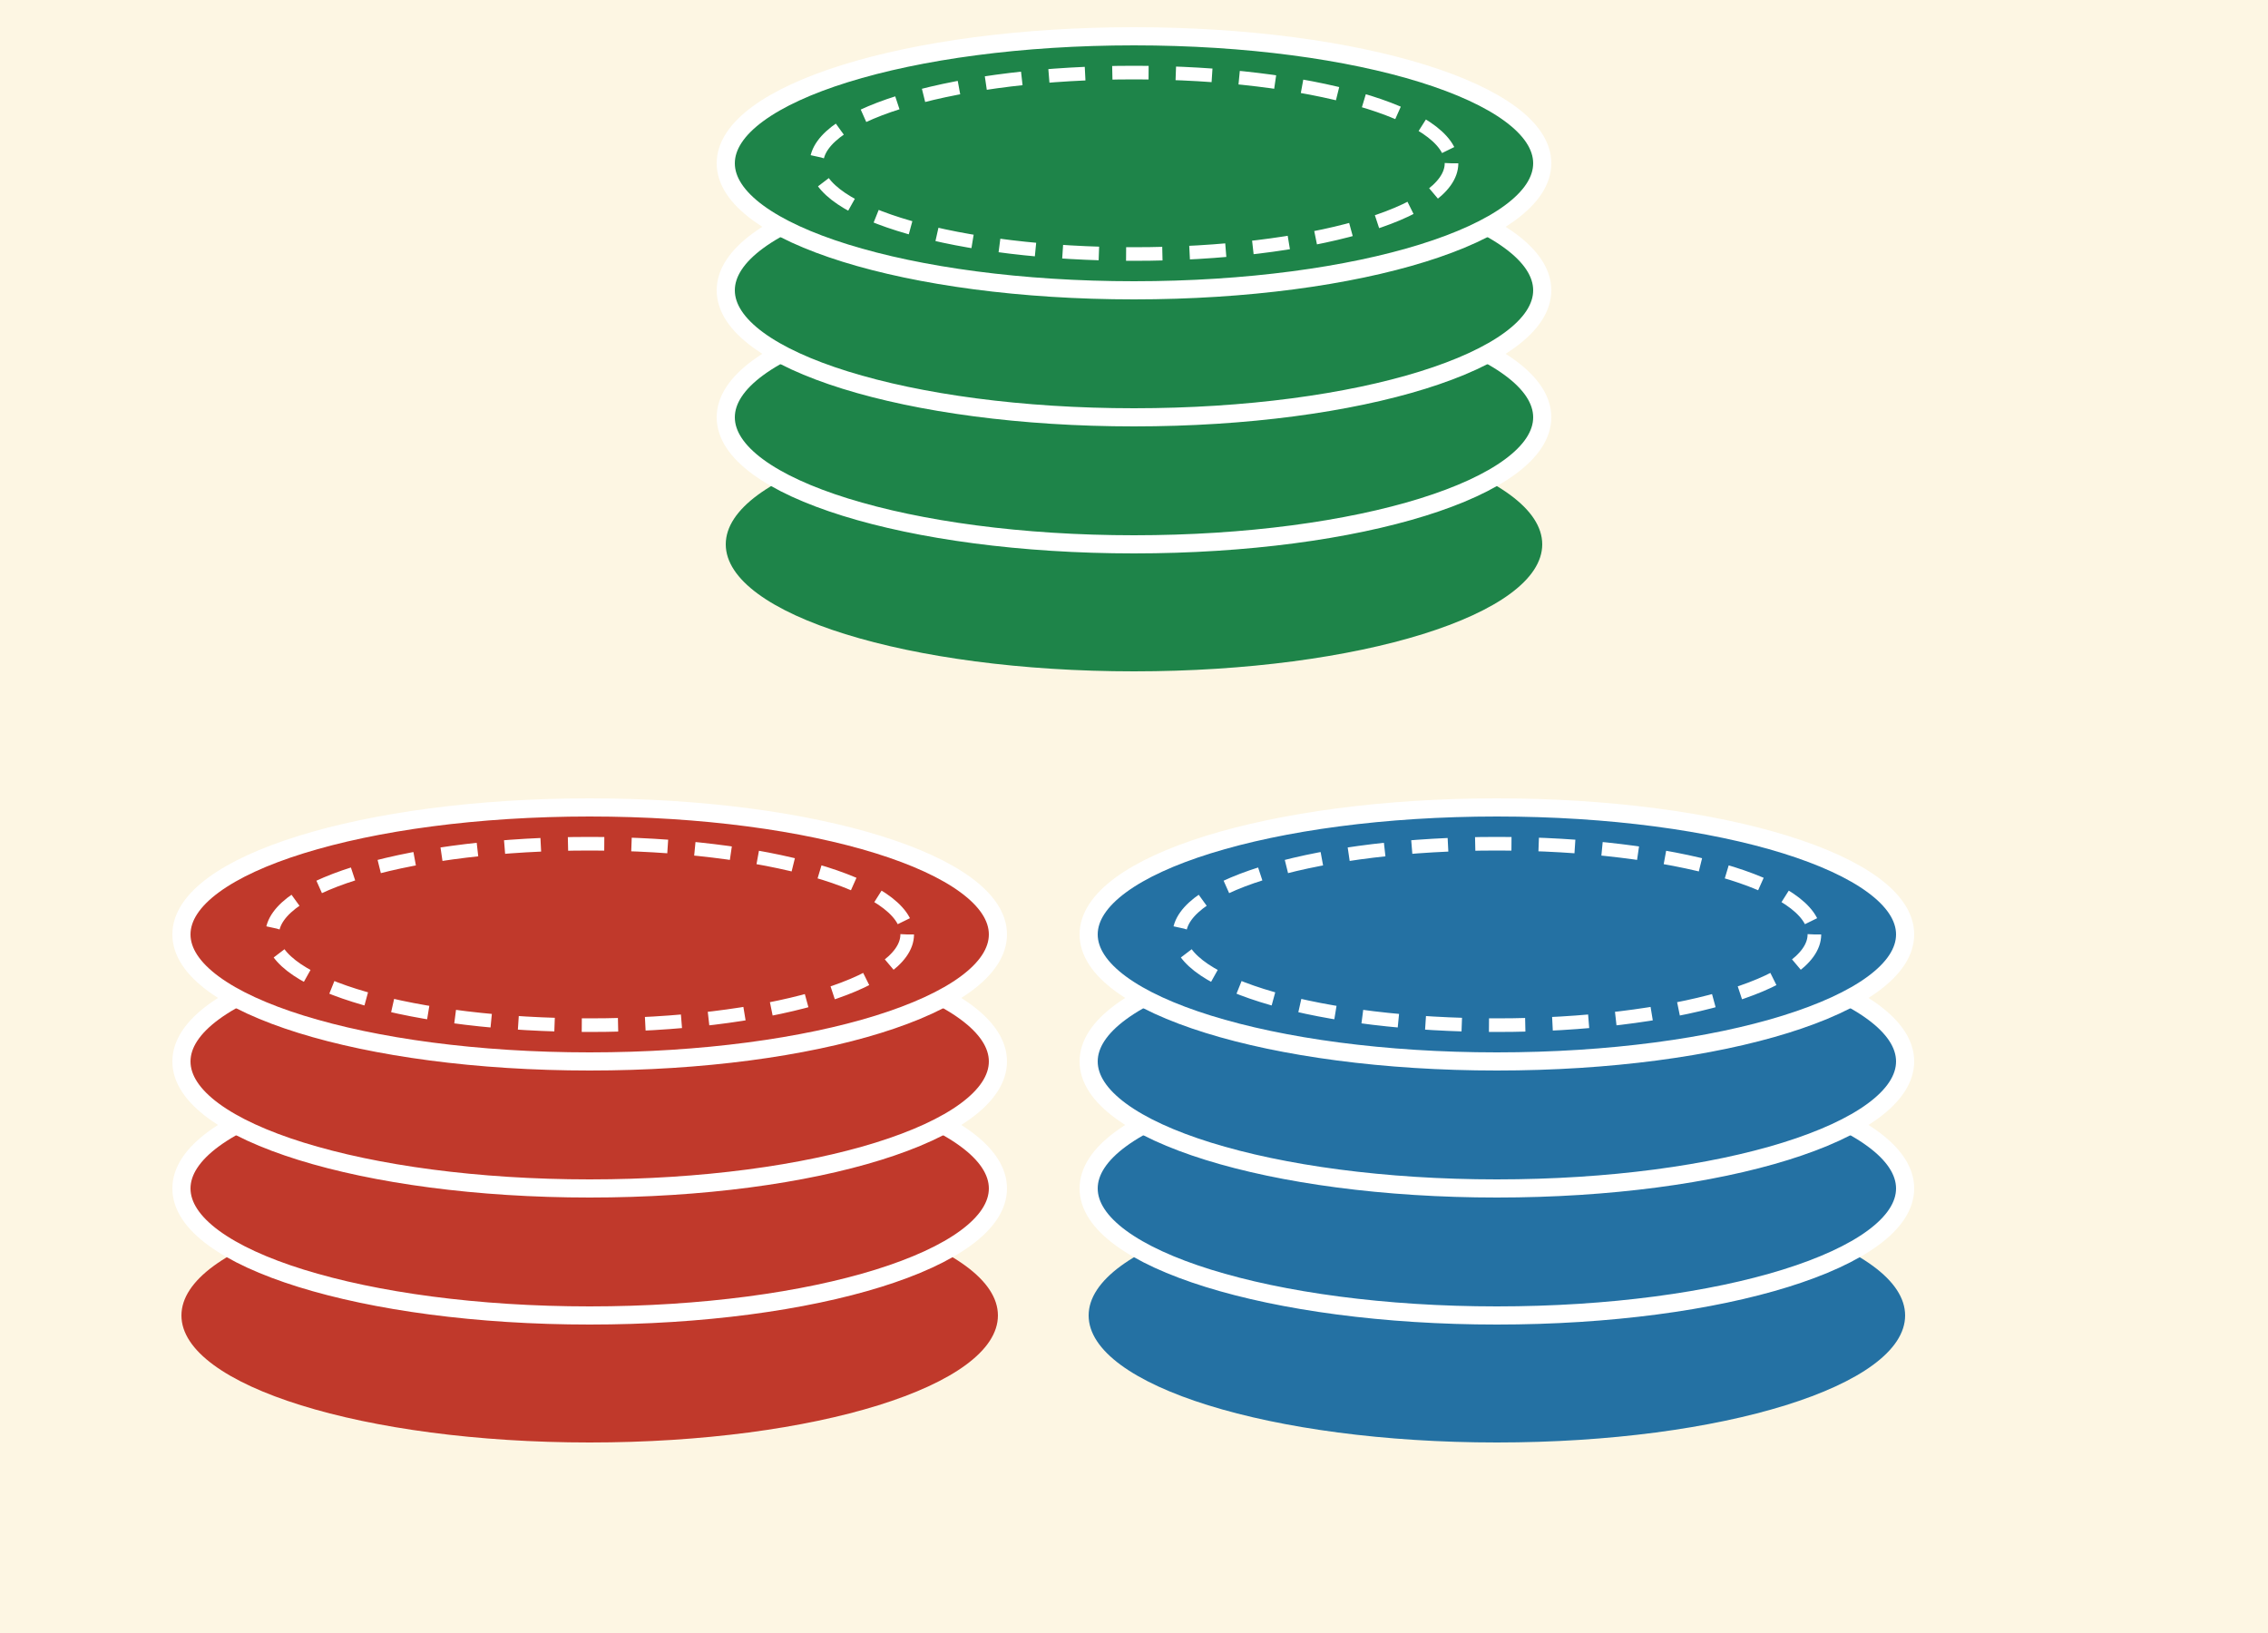
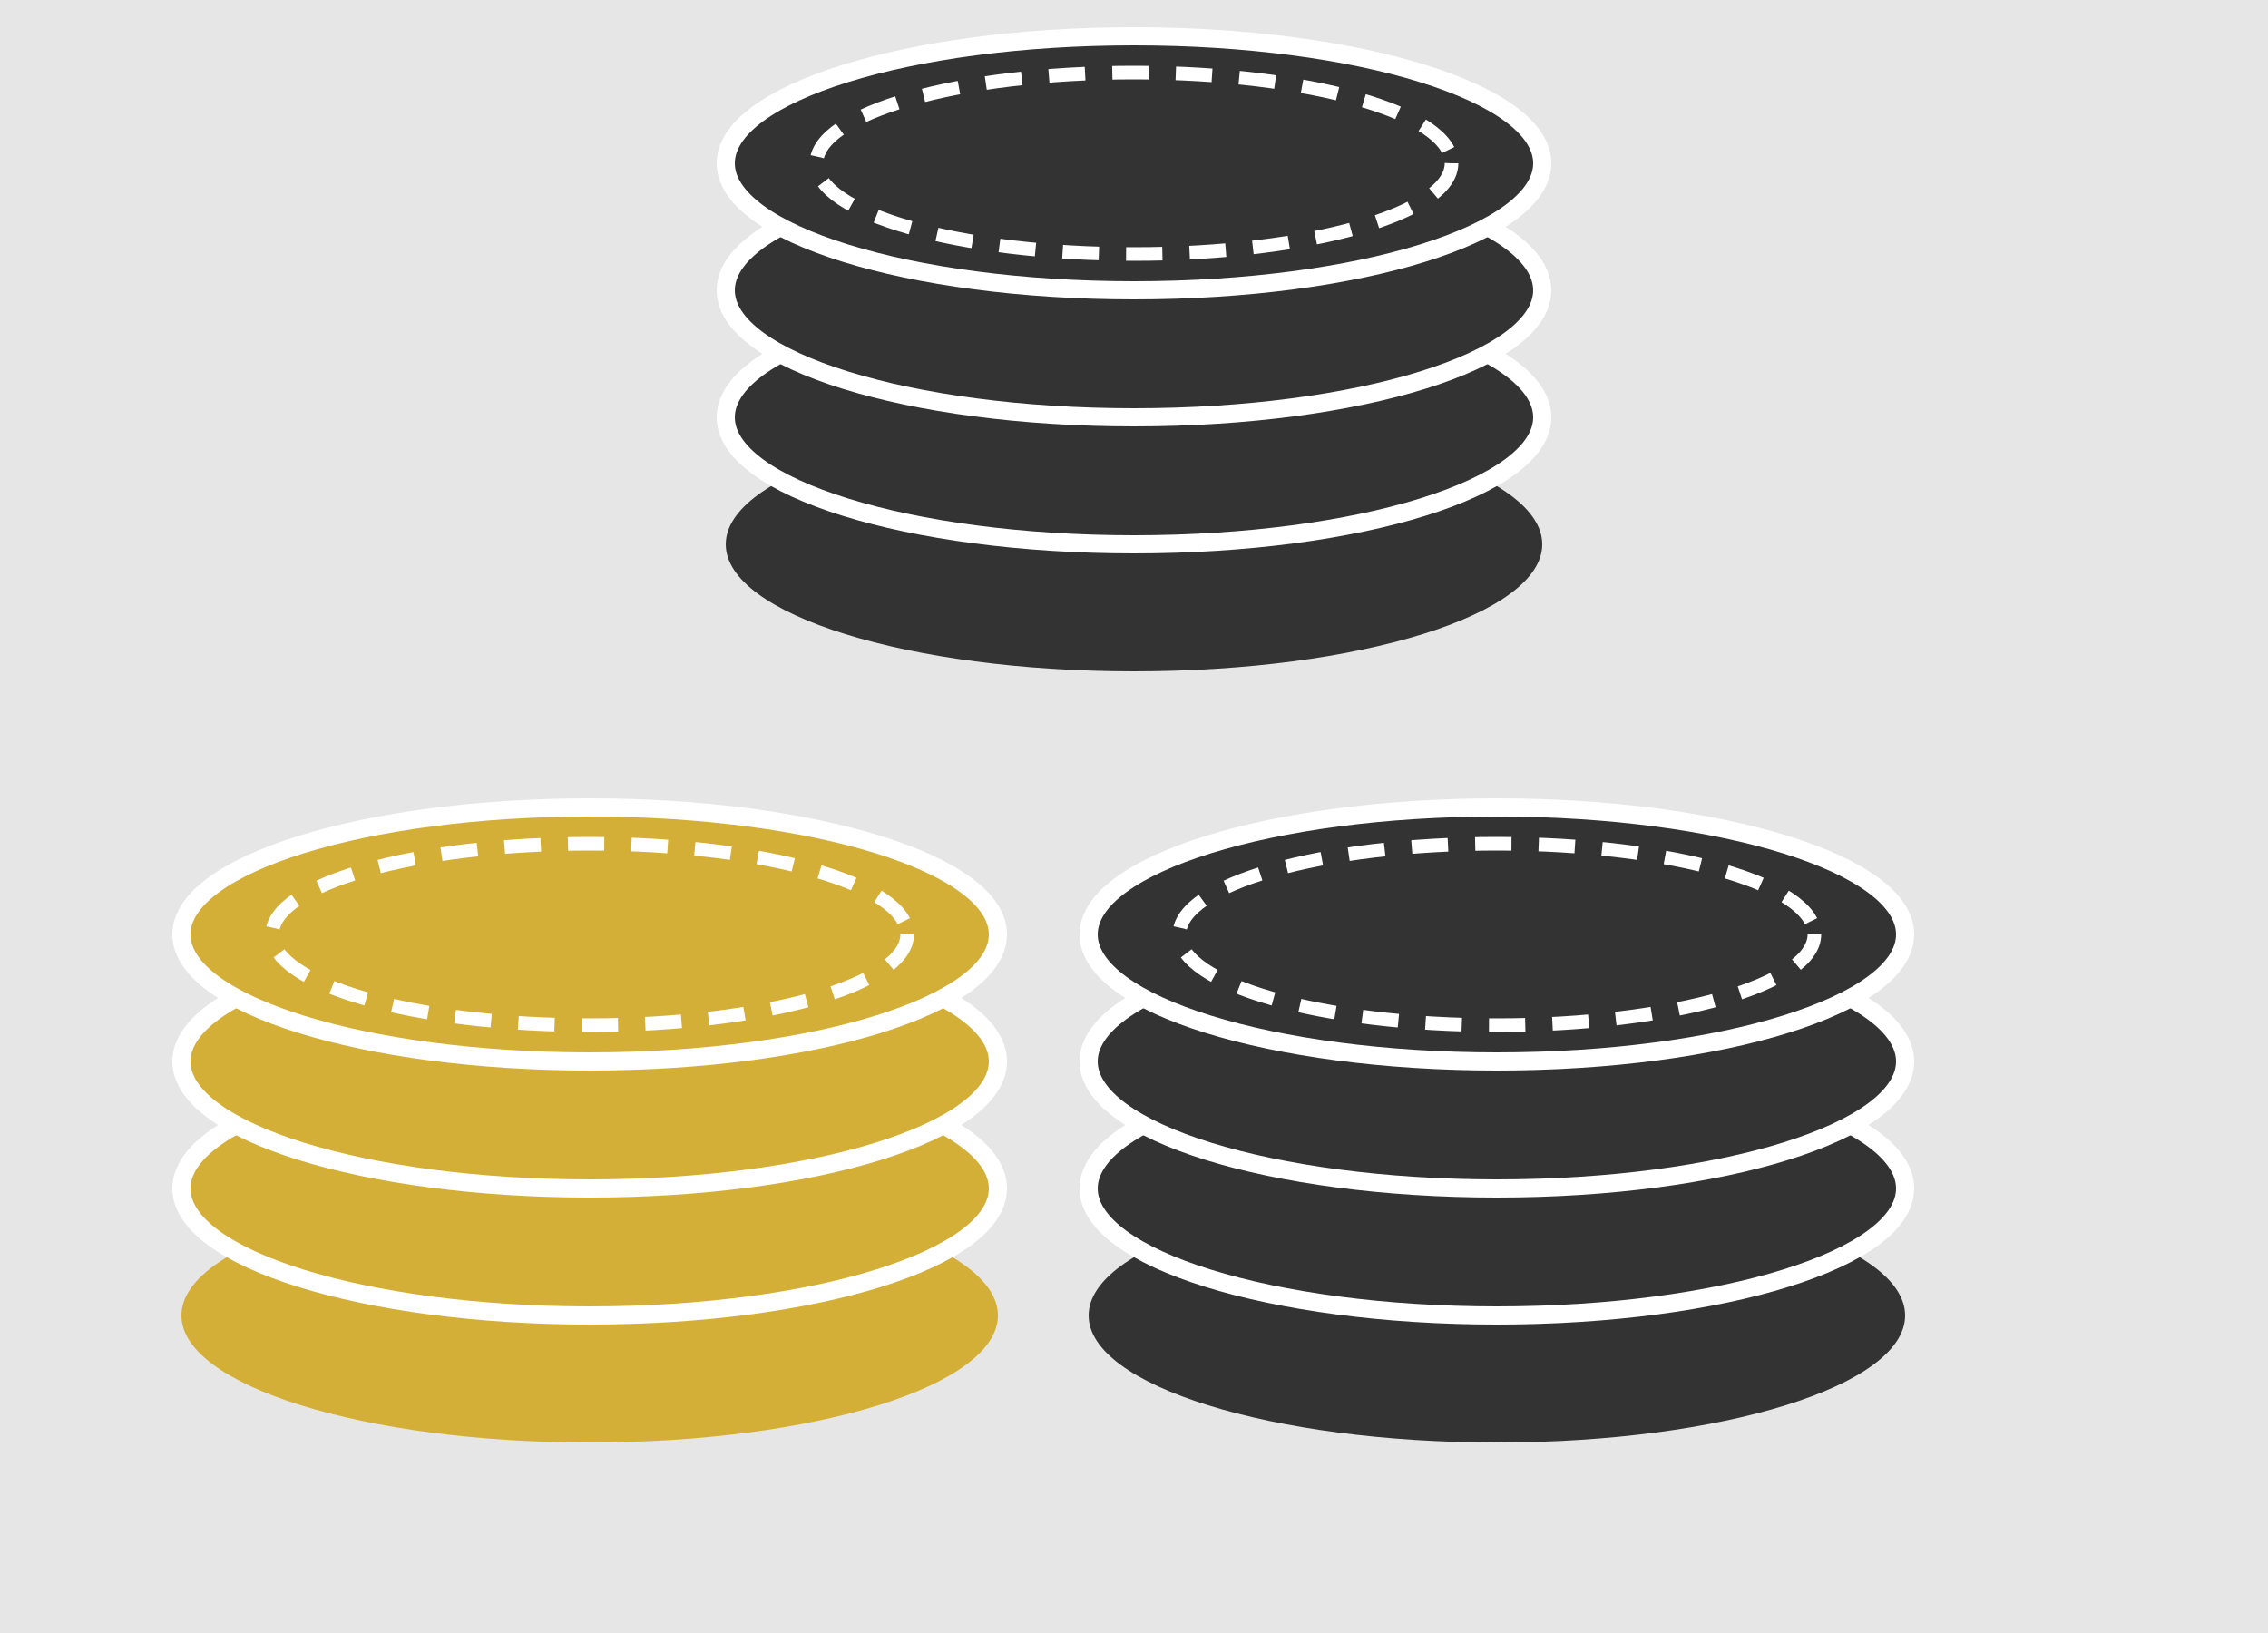
- <svg xmlns="http://www.w3.org/2000/svg" width="500" height="360" viewBox="0 0 500 360">
-   <rect width="500" height="360" fill="#fdf6e3" />
-   <ellipse cx="130" cy="290" rx="90" ry="28" fill="#c0392b" />
-   <ellipse cx="130" cy="262" rx="90" ry="28" fill="#c0392b" stroke="#ffffff" stroke-width="4" />
-   <ellipse cx="130" cy="234" rx="90" ry="28" fill="#c0392b" stroke="#ffffff" stroke-width="4" />
-   <ellipse cx="130" cy="206" rx="90" ry="28" fill="#c0392b" stroke="#ffffff" stroke-width="4" />
+ <svg xmlns="http://www.w3.org/2000/svg" role="img" width="500" height="360" viewBox="0 0 500 360">
+   <rect width="500" height="360" fill="#e6e6e6" />
+   <ellipse cx="130" cy="290" rx="90" ry="28" fill="#d4af37" />
+   <ellipse cx="130" cy="262" rx="90" ry="28" fill="#d4af37" stroke="#ffffff" stroke-width="4" />
+   <ellipse cx="130" cy="234" rx="90" ry="28" fill="#d4af37" stroke="#ffffff" stroke-width="4" />
+   <ellipse cx="130" cy="206" rx="90" ry="28" fill="#d4af37" stroke="#ffffff" stroke-width="4" />
  <ellipse cx="130" cy="206" rx="70" ry="20" fill="none" stroke="#ffffff" stroke-width="3" stroke-dasharray="8 6" />
-   <ellipse cx="330" cy="290" rx="90" ry="28" fill="#2471a3" />
-   <ellipse cx="330" cy="262" rx="90" ry="28" fill="#2471a3" stroke="#ffffff" stroke-width="4" />
-   <ellipse cx="330" cy="234" rx="90" ry="28" fill="#2471a3" stroke="#ffffff" stroke-width="4" />
-   <ellipse cx="330" cy="206" rx="90" ry="28" fill="#2471a3" stroke="#ffffff" stroke-width="4" />
+   <ellipse cx="330" cy="290" rx="90" ry="28" fill="#333333" />
+   <ellipse cx="330" cy="262" rx="90" ry="28" fill="#333333" stroke="#ffffff" stroke-width="4" />
+   <ellipse cx="330" cy="234" rx="90" ry="28" fill="#333333" stroke="#ffffff" stroke-width="4" />
+   <ellipse cx="330" cy="206" rx="90" ry="28" fill="#333333" stroke="#ffffff" stroke-width="4" />
  <ellipse cx="330" cy="206" rx="70" ry="20" fill="none" stroke="#ffffff" stroke-width="3" stroke-dasharray="8 6" />
-   <ellipse cx="250" cy="120" rx="90" ry="28" fill="#1e8449" />
-   <ellipse cx="250" cy="92" rx="90" ry="28" fill="#1e8449" stroke="#ffffff" stroke-width="4" />
-   <ellipse cx="250" cy="64" rx="90" ry="28" fill="#1e8449" stroke="#ffffff" stroke-width="4" />
-   <ellipse cx="250" cy="36" rx="90" ry="28" fill="#1e8449" stroke="#ffffff" stroke-width="4" />
+   <ellipse cx="250" cy="120" rx="90" ry="28" fill="#333333" />
+   <ellipse cx="250" cy="92" rx="90" ry="28" fill="#333333" stroke="#ffffff" stroke-width="4" />
+   <ellipse cx="250" cy="64" rx="90" ry="28" fill="#333333" stroke="#ffffff" stroke-width="4" />
+   <ellipse cx="250" cy="36" rx="90" ry="28" fill="#333333" stroke="#ffffff" stroke-width="4" />
  <ellipse cx="250" cy="36" rx="70" ry="20" fill="none" stroke="#ffffff" stroke-width="3" stroke-dasharray="8 6" />
</svg>
